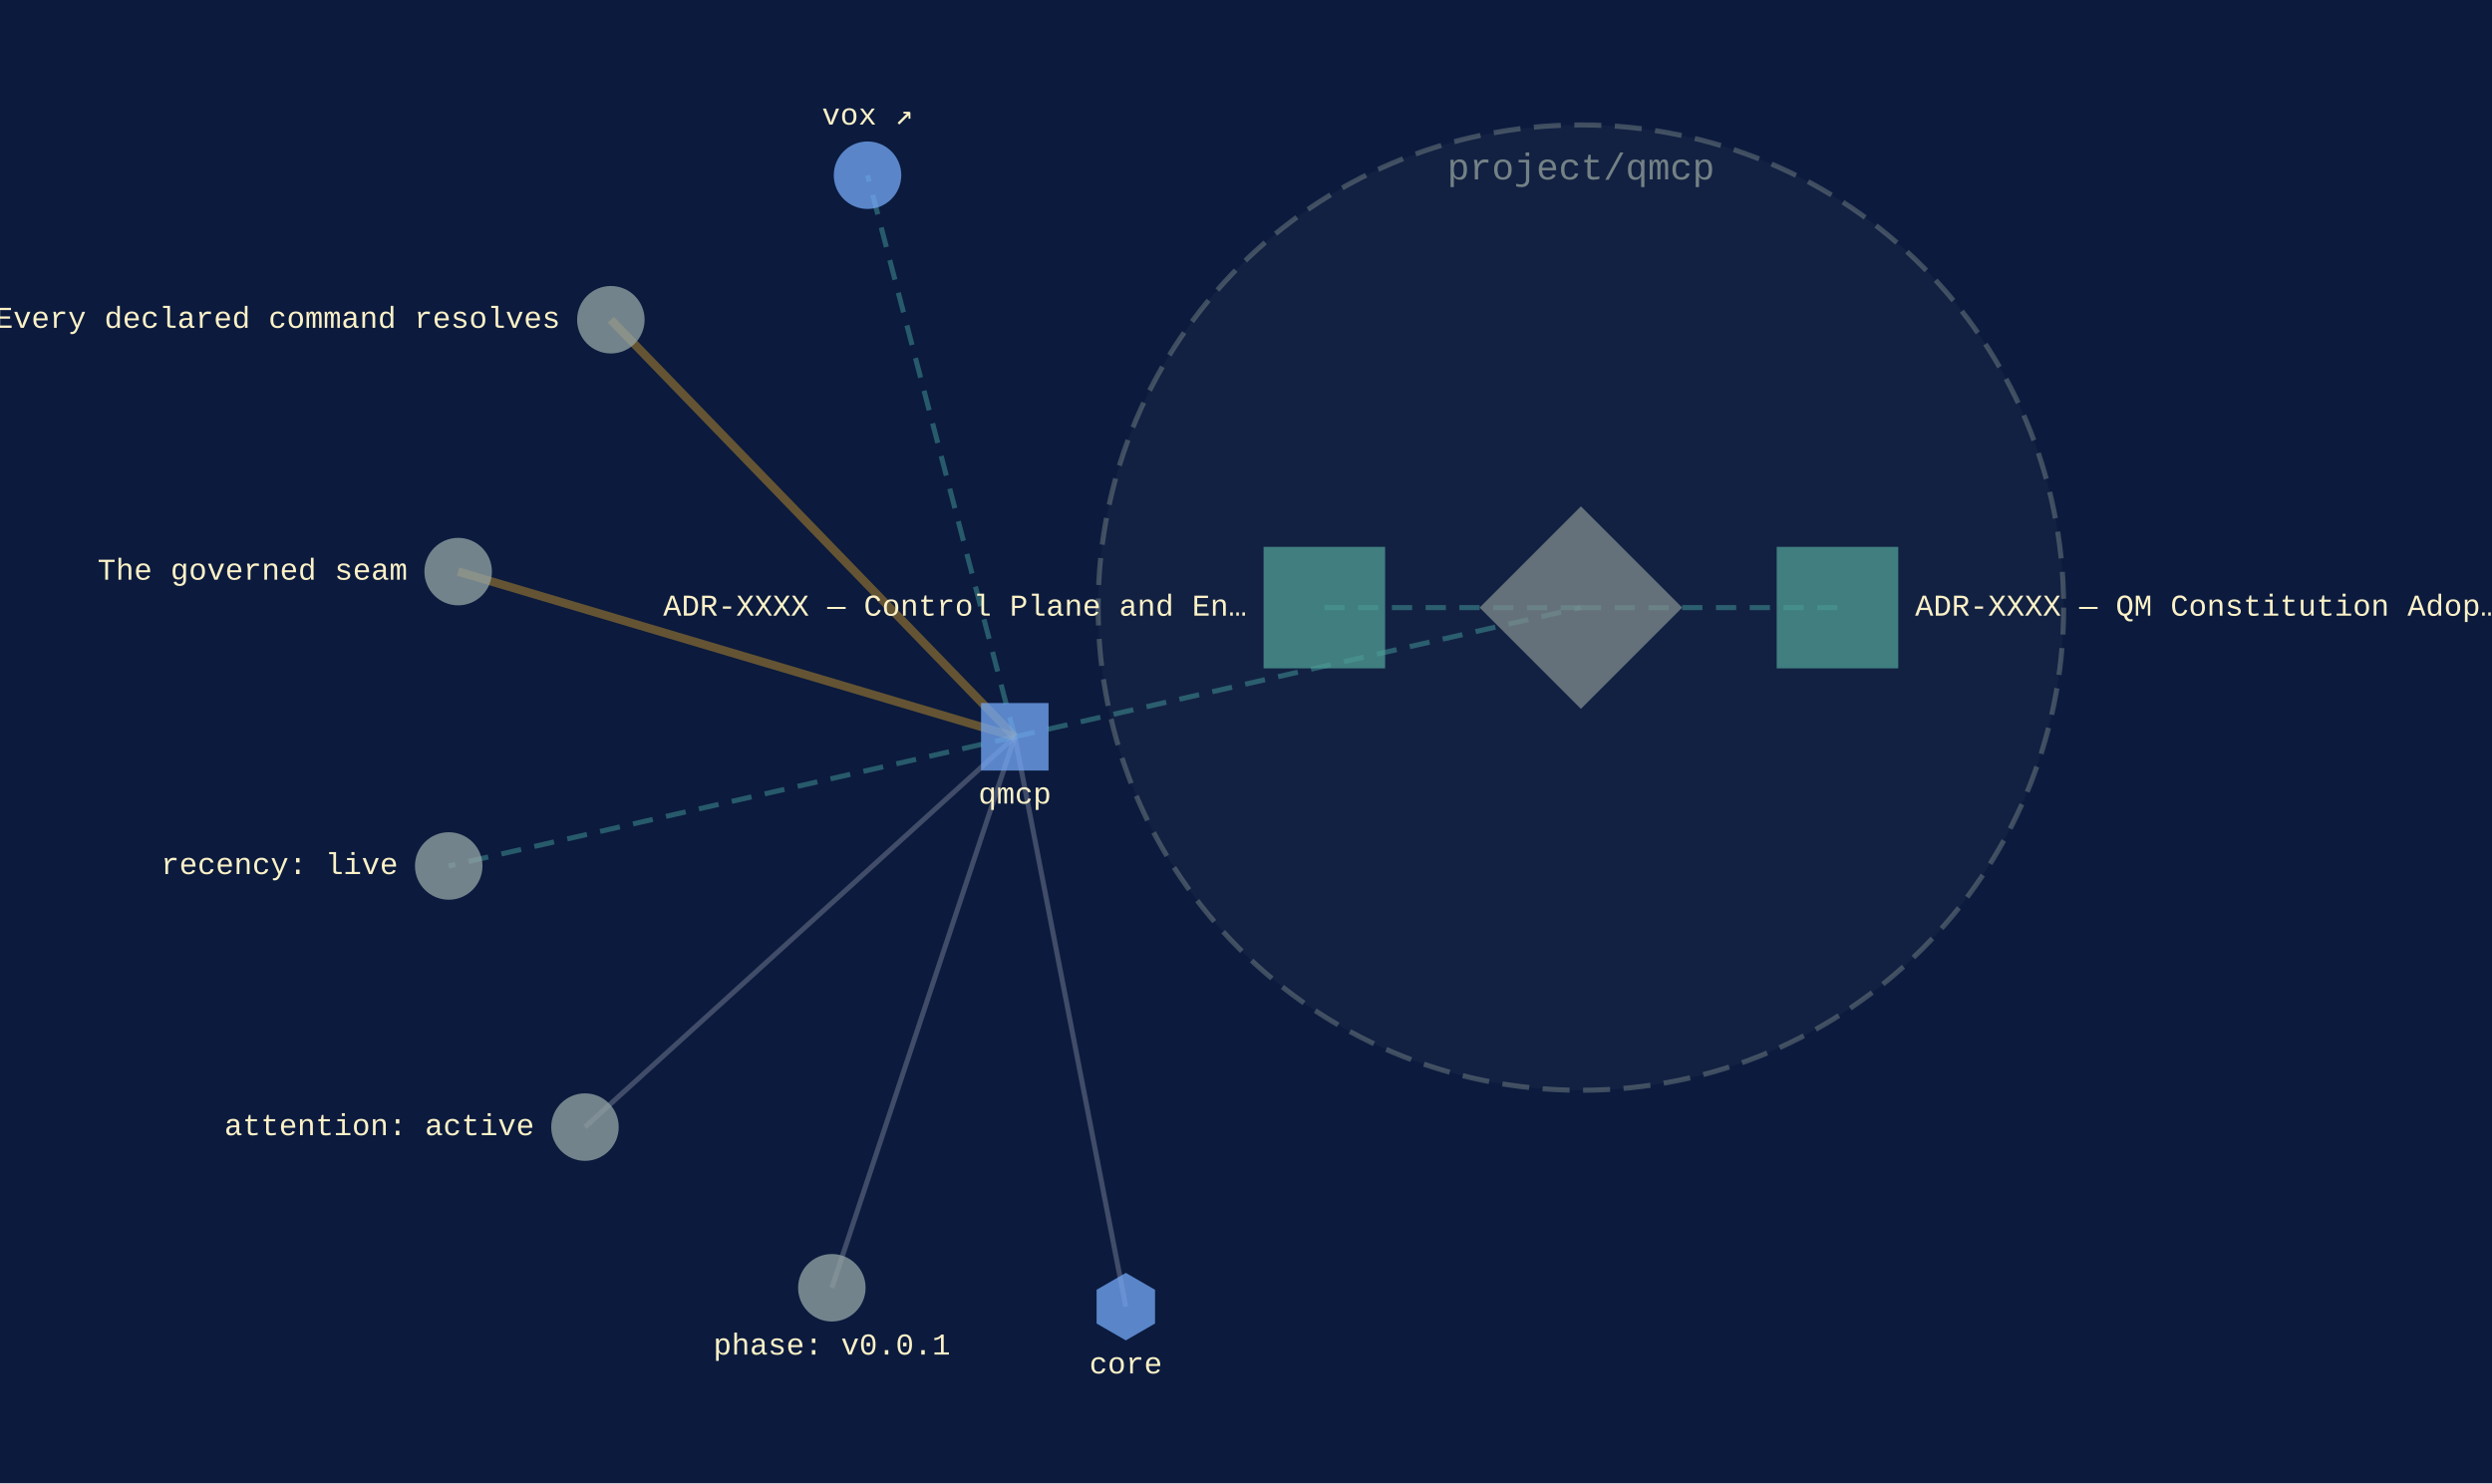
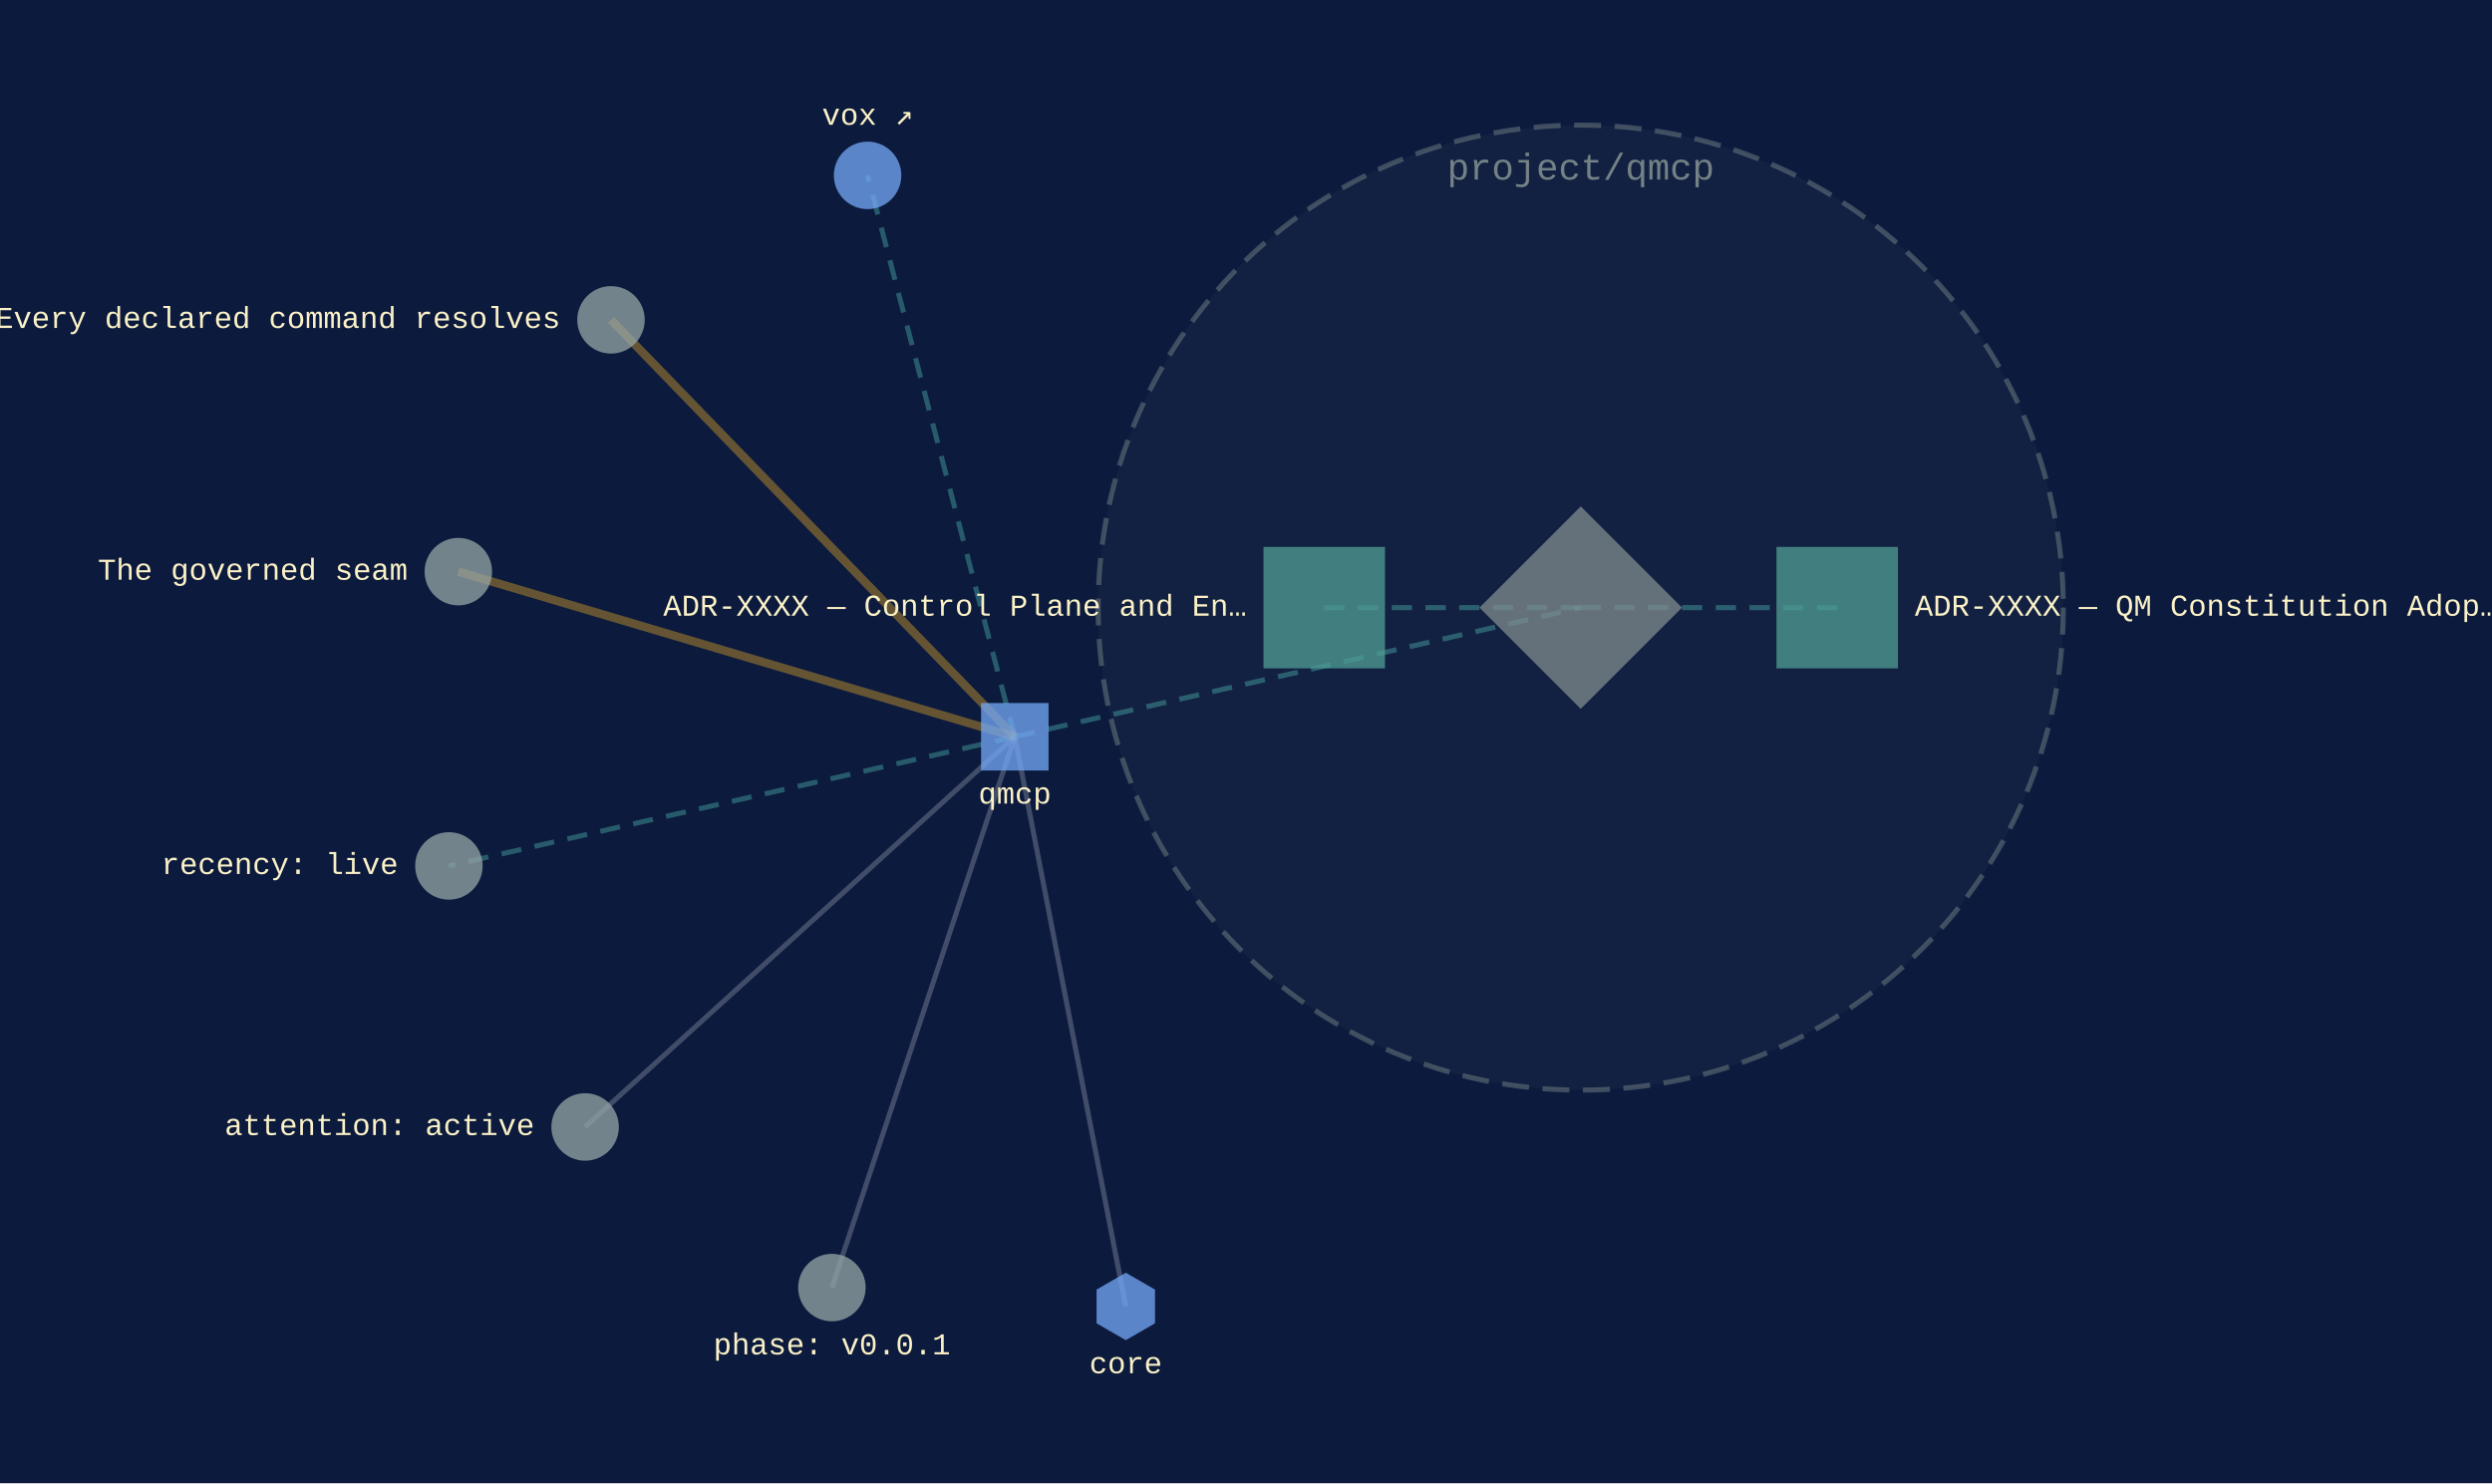
<svg xmlns="http://www.w3.org/2000/svg" width="1396" height="831" viewBox="0 0 1396 831" data-drawn="true" style="fill:rgb(0, 0, 0);fill-opacity:1;stroke:none;stroke-width:1px;stroke-opacity:1;stroke-dasharray:none;font-family:Consolas, Monaco, &quot;Courier New&quot;, monospace;font-size:16px;font-weight:400;text-anchor:start;visibility:visible">
  <rect width="100%" height="100%" fill="rgb(11, 26, 61)" />
-   <g transform="translate(568.4921,412.8059) scale(1.891154)">
+   <g transform="translate(568.4936,412.7978) scale(1.890559)">
    <g class="compound-backgrounds">
      <g class="compound-group depth-0">
        <circle cx="167.688" cy="-38.274" r="143" fill="rgba(127, 140, 141, 0.07)" stroke="rgba(127, 140, 141, 0.45)" stroke-width="1.5" stroke-dasharray="8,4" style="fill:rgba(127, 140, 141, 0.07);stroke:rgba(127, 140, 141, 0.45);stroke-width:1.5px;stroke-dasharray:8px, 4px" />
-         <text text-anchor="middle" dominant-baseline="central" data-base-size="11" font-size="11" fill="rgba(127, 140, 141, 0.9)" style="fill:rgba(127, 140, 141, 0.9);font-size:11px;text-anchor:middle;display:block;dominant-baseline:central" x="167.688" y="-168.062">project/qmcp</text>
+         <text text-anchor="middle" dominant-baseline="central" data-base-size="11" font-size="11" fill="rgba(127, 140, 141, 0.9)" style="fill:rgba(127, 140, 141, 0.9);font-size:11px;text-anchor:middle;display:block;dominant-baseline:central" x="167.688" y="-168.065">project/qmcp</text>
      </g>
    </g>
    <g class="links">
      <line class="stream-edge" data-from="repo::qmcp" data-to="family::core" data-style="solid" x1="0" y1="0" x2="32.879" y2="168.828" stroke="#8a93a6" stroke-opacity="0.42" stroke-width="1.5" opacity="1" style="stroke:rgb(138, 147, 166);stroke-width:1.5px;stroke-opacity:0.42" />
      <line class="stream-edge" data-from="repo::qmcp" data-to="phase::v0.0.1" data-style="solid" x1="0" y1="0" x2="-54.199" y2="163.238" stroke="#8a93a6" stroke-opacity="0.42" stroke-width="1.5" opacity="1" style="stroke:rgb(138, 147, 166);stroke-width:1.5px;stroke-opacity:0.42" />
      <line class="stream-edge" data-from="repo::qmcp" data-to="attention::active" data-style="solid" x1="0" y1="0" x2="-127.328" y2="115.636" stroke="#8a93a6" stroke-opacity="0.42" stroke-width="1.5" opacity="1" style="stroke:rgb(138, 147, 166);stroke-width:1.5px;stroke-opacity:0.42" />
      <line class="stream-edge" data-from="repo::qmcp" data-to="recency::live" data-style="dashed" x1="0" y1="0" x2="-167.688" y2="38.274" stroke="#4fb3ad" stroke-opacity="0.42" stroke-width="1.5" opacity="1" stroke-dasharray="6,4" style="stroke:rgb(79, 179, 173);stroke-width:1.5px;stroke-opacity:0.42;stroke-dasharray:6px, 4px" />
      <line class="stream-edge" data-from="repo::qmcp" data-to="branch::project/qmcp" data-style="dashed" x1="0" y1="0" x2="167.688" y2="-38.274" stroke="#4fb3ad" stroke-opacity="0.42" stroke-width="1.5" opacity="1" stroke-dasharray="6,4" style="stroke:rgb(79, 179, 173);stroke-width:1.5px;stroke-opacity:0.42;stroke-dasharray:6px, 4px" />
      <line class="stream-edge" data-from="repo::qmcp" data-to="repo::vox" data-style="dashed" x1="0" y1="0" x2="-43.629" y2="-166.375" stroke="#4fb3ad" stroke-opacity="0.42" stroke-width="1.5" opacity="1" stroke-dasharray="6,4" style="stroke:rgb(79, 179, 173);stroke-width:1.5px;stroke-opacity:0.42;stroke-dasharray:6px, 4px" />
      <line class="stream-edge" data-from="branch::project/qmcp" data-to="record::adr/DRAFT-constitution-adoption-scope.md" data-style="dashed" x1="167.688" y1="-38.274" x2="243.688" y2="-38.274" stroke="#4fb3ad" stroke-opacity="0.42" stroke-width="1.5" opacity="1" stroke-dasharray="6,4" style="stroke:rgb(79, 179, 173);stroke-width:1.5px;stroke-opacity:0.42;stroke-dasharray:6px, 4px" />
      <line class="stream-edge" data-from="branch::project/qmcp" data-to="record::adr/DRAFT-control-plane-and-engine-boundary.md" data-style="dashed" x1="167.688" y1="-38.274" x2="91.688" y2="-38.274" stroke="#4fb3ad" stroke-opacity="0.42" stroke-width="1.5" opacity="1" stroke-dasharray="6,4" style="stroke:rgb(79, 179, 173);stroke-width:1.5px;stroke-opacity:0.42;stroke-dasharray:6px, 4px" />
      <line class="stream-edge" data-from="capability::qmcp/governed" data-to="repo::qmcp" data-style="solid" x1="-164.891" y1="-48.939" x2="0" y2="0" stroke="#e0a526" stroke-opacity="0.42" stroke-width="2.5" opacity="1" style="stroke:rgb(224, 165, 38);stroke-width:2.5px;stroke-opacity:0.42" />
      <line class="stream-edge" data-from="capability::qmcp/declared-commands" data-to="repo::qmcp" data-style="solid" x1="-119.657" y1="-123.556" x2="0" y2="0" stroke="#e0a526" stroke-opacity="0.42" stroke-width="2.5" opacity="1" style="stroke:rgb(224, 165, 38);stroke-width:2.5px;stroke-opacity:0.42" />
    </g>
    <g class="nodes">
      <g class="graph-node" data-node-id="repo::qmcp" transform="scale(1,1)" opacity="1">
-         <path d="M -10 -10 L 10 -10 L 10 10 L -10 10 Z" fill="#74a8f6" data-base-fill="#74a8f6" fill-opacity="0.75" stroke="#fff" stroke-width="0" style="fill:rgb(116, 168, 246);fill-opacity:0.75;stroke:rgb(255, 255, 255);stroke-width:0px" />
+         <path d="M -10 -10 L 10 -10 L 10 10 L -10 10 Z" fill="#74a8f6" data-base-fill="#74a8f6" fill-opacity="0.75" stroke="#fff" stroke-width="0" data-base-stroke-width="0" style="fill:rgb(116, 168, 246);fill-opacity:0.75;stroke:rgb(255, 255, 255);stroke-width:0px" />
      </g>
      <g class="graph-node" data-node-id="family::core" transform="translate(32.87928, 168.8282) scale(1,1)" opacity="1">
-         <path d="M 0 -10 L 8.66 -5 L 8.66 5 L 0 10 L -8.66 5 L -8.66 -5 Z" fill="#74a8f6" data-base-fill="#74a8f6" fill-opacity="0.75" stroke="#fff" stroke-width="0" style="fill:rgb(116, 168, 246);fill-opacity:0.75;stroke:rgb(255, 255, 255);stroke-width:0px" />
+         <path d="M 0 -10 L 8.66 -5 L 8.66 5 L 0 10 L -8.66 5 L -8.66 -5 Z" fill="#74a8f6" data-base-fill="#74a8f6" fill-opacity="0.75" stroke="#fff" stroke-width="0" data-base-stroke-width="0" style="fill:rgb(116, 168, 246);fill-opacity:0.75;stroke:rgb(255, 255, 255);stroke-width:0px" />
      </g>
      <g class="graph-node" data-node-id="phase::v0.0.1" transform="translate(-54.19861, 163.2376) scale(1,1)" opacity="1">
-         <path d="M 10 0 A 10 10 0 1 1 -10 0 A 10 10 0 1 1 10 0 Z" fill="#95a5a6" data-base-fill="#95a5a6" fill-opacity="0.75" stroke="#fff" stroke-width="0" style="fill:rgb(149, 165, 166);fill-opacity:0.75;stroke:rgb(255, 255, 255);stroke-width:0px" />
+         <path d="M 10 0 A 10 10 0 1 1 -10 0 A 10 10 0 1 1 10 0 Z" fill="#95a5a6" data-base-fill="#95a5a6" fill-opacity="0.75" stroke="#fff" stroke-width="0" data-base-stroke-width="0" style="fill:rgb(149, 165, 166);fill-opacity:0.75;stroke:rgb(255, 255, 255);stroke-width:0px" />
      </g>
      <g class="graph-node" data-node-id="attention::active" transform="translate(-127.3278, 115.6357) scale(1,1)" opacity="1">
-         <path d="M 10 0 A 10 10 0 1 1 -10 0 A 10 10 0 1 1 10 0 Z" fill="#95a5a6" data-base-fill="#95a5a6" fill-opacity="0.75" stroke="#fff" stroke-width="0" style="fill:rgb(149, 165, 166);fill-opacity:0.75;stroke:rgb(255, 255, 255);stroke-width:0px" />
+         <path d="M 10 0 A 10 10 0 1 1 -10 0 A 10 10 0 1 1 10 0 Z" fill="#95a5a6" data-base-fill="#95a5a6" fill-opacity="0.75" stroke="#fff" stroke-width="0" data-base-stroke-width="0" style="fill:rgb(149, 165, 166);fill-opacity:0.75;stroke:rgb(255, 255, 255);stroke-width:0px" />
      </g>
      <g class="graph-node" data-node-id="recency::live" transform="translate(-167.6876, 38.2736) scale(1,1)" opacity="1">
-         <path d="M 10 0 A 10 10 0 1 1 -10 0 A 10 10 0 1 1 10 0 Z" fill="#95a5a6" data-base-fill="#95a5a6" fill-opacity="0.75" stroke="#fff" stroke-width="0" style="fill:rgb(149, 165, 166);fill-opacity:0.75;stroke:rgb(255, 255, 255);stroke-width:0px" />
+         <path d="M 10 0 A 10 10 0 1 1 -10 0 A 10 10 0 1 1 10 0 Z" fill="#95a5a6" data-base-fill="#95a5a6" fill-opacity="0.75" stroke="#fff" stroke-width="0" data-base-stroke-width="0" style="fill:rgb(149, 165, 166);fill-opacity:0.75;stroke:rgb(255, 255, 255);stroke-width:0px" />
      </g>
      <g class="graph-node" data-node-id="branch::project/qmcp" transform="translate(167.6876, -38.2736) scale(1,1)" opacity="1">
-         <path d="M 0 -30 L 30 0 L 0 30 L -30 0 Z" fill="#7f8c8d" data-base-fill="#7f8c8d" fill-opacity="0.75" stroke="#fff" stroke-width="0" style="fill:rgb(127, 140, 141);fill-opacity:0.75;stroke:rgb(255, 255, 255);stroke-width:0px" />
+         <path d="M 0 -30 L 30 0 L 0 30 L -30 0 Z" fill="#7f8c8d" data-base-fill="#7f8c8d" fill-opacity="0.75" stroke="#fff" stroke-width="0" data-base-stroke-width="0" style="fill:rgb(127, 140, 141);fill-opacity:0.75;stroke:rgb(255, 255, 255);stroke-width:0px" />
      </g>
      <g class="graph-node" data-node-id="record::adr/DRAFT-constitution-adoption-scope.md" transform="translate(243.6876, -38.2736) scale(1,1)" opacity="1">
-         <path d="M -18 -18 L 18 -18 L 18 18 L -18 18 Z" fill="#4f9e94" data-base-fill="#4f9e94" fill-opacity="0.75" stroke="#fff" stroke-width="0" style="fill:rgb(79, 158, 148);fill-opacity:0.75;stroke:rgb(255, 255, 255);stroke-width:0px" />
+         <path d="M -18 -18 L 18 -18 L 18 18 L -18 18 Z" fill="#4f9e94" data-base-fill="#4f9e94" fill-opacity="0.75" stroke="#fff" stroke-width="0" data-base-stroke-width="0" style="fill:rgb(79, 158, 148);fill-opacity:0.75;stroke:rgb(255, 255, 255);stroke-width:0px" />
      </g>
      <g class="graph-node" data-node-id="record::adr/DRAFT-control-plane-and-engine-boundary.md" transform="translate(91.6876, -38.2736) scale(1,1)" opacity="1">
-         <path d="M -18 -18 L 18 -18 L 18 18 L -18 18 Z" fill="#4f9e94" data-base-fill="#4f9e94" fill-opacity="0.75" stroke="#fff" stroke-width="0" style="fill:rgb(79, 158, 148);fill-opacity:0.75;stroke:rgb(255, 255, 255);stroke-width:0px" />
+         <path d="M -18 -18 L 18 -18 L 18 18 L -18 18 Z" fill="#4f9e94" data-base-fill="#4f9e94" fill-opacity="0.75" stroke="#fff" stroke-width="0" data-base-stroke-width="0" style="fill:rgb(79, 158, 148);fill-opacity:0.75;stroke:rgb(255, 255, 255);stroke-width:0px" />
      </g>
      <g class="graph-node" data-node-id="capability::qmcp/governed" transform="translate(-164.8909, -48.93874) scale(1,1)" opacity="1">
-         <path d="M 10 0 A 10 10 0 1 1 -10 0 A 10 10 0 1 1 10 0 Z" fill="#95a5a6" data-base-fill="#95a5a6" fill-opacity="0.75" stroke="#fff" stroke-width="0" style="fill:rgb(149, 165, 166);fill-opacity:0.75;stroke:rgb(255, 255, 255);stroke-width:0px" />
+         <path d="M 10 0 A 10 10 0 1 1 -10 0 A 10 10 0 1 1 10 0 Z" fill="#95a5a6" data-base-fill="#95a5a6" fill-opacity="0.75" stroke="#fff" stroke-width="0" data-base-stroke-width="0" style="fill:rgb(149, 165, 166);fill-opacity:0.75;stroke:rgb(255, 255, 255);stroke-width:0px" />
      </g>
      <g class="graph-node" data-node-id="capability::qmcp/declared-commands" transform="translate(-119.6574, -123.5561) scale(1,1)" opacity="1">
-         <path d="M 10 0 A 10 10 0 1 1 -10 0 A 10 10 0 1 1 10 0 Z" fill="#95a5a6" data-base-fill="#95a5a6" fill-opacity="0.75" stroke="#fff" stroke-width="0" style="fill:rgb(149, 165, 166);fill-opacity:0.75;stroke:rgb(255, 255, 255);stroke-width:0px" />
+         <path d="M 10 0 A 10 10 0 1 1 -10 0 A 10 10 0 1 1 10 0 Z" fill="#95a5a6" data-base-fill="#95a5a6" fill-opacity="0.75" stroke="#fff" stroke-width="0" data-base-stroke-width="0" style="fill:rgb(149, 165, 166);fill-opacity:0.75;stroke:rgb(255, 255, 255);stroke-width:0px" />
      </g>
      <g class="graph-node" data-node-id="repo::vox" transform="translate(-43.62859, -166.3747) scale(1,1)" opacity="1">
-         <path d="M 10 0 A 10 10 0 1 1 -10 0 A 10 10 0 1 1 10 0 Z" fill="#74a8f6" data-base-fill="#74a8f6" fill-opacity="0.75" stroke="#fff" stroke-width="0" style="fill:rgb(116, 168, 246);fill-opacity:0.75;stroke:rgb(255, 255, 255);stroke-width:0px" />
+         <path d="M 10 0 A 10 10 0 1 1 -10 0 A 10 10 0 1 1 10 0 Z" fill="#74a8f6" data-base-fill="#74a8f6" fill-opacity="0.75" stroke="#fff" stroke-width="0" data-base-stroke-width="0" style="fill:rgb(116, 168, 246);fill-opacity:0.75;stroke:rgb(255, 255, 255);stroke-width:0px" />
      </g>
    </g>
    <g class="labels">
      <text data-node-id="repo::qmcp" font-size="9" fill="#fbf1c7" x="0" y="15" text-anchor="middle" dominant-baseline="hanging" opacity="1" style="fill:rgb(251, 241, 199);font-size:9px;text-anchor:middle;display:block;dominant-baseline:hanging" visibility="visible">qmcp</text>
      <text data-node-id="family::core" font-size="9" fill="#fbf1c7" x="32.879" y="183.828" text-anchor="middle" dominant-baseline="hanging" opacity="1" style="fill:rgb(251, 241, 199);font-size:9px;text-anchor:middle;display:block;dominant-baseline:hanging" visibility="visible">core</text>
      <text data-node-id="phase::v0.0.1" font-size="9" fill="#fbf1c7" x="-54.199" y="178.238" text-anchor="middle" dominant-baseline="hanging" opacity="1" style="fill:rgb(251, 241, 199);font-size:9px;text-anchor:middle;display:block;dominant-baseline:hanging" visibility="visible">phase: v0.0.1</text>
      <text data-node-id="attention::active" font-size="9" fill="#fbf1c7" x="-142.328" y="115.636" text-anchor="end" dominant-baseline="central" opacity="1" style="fill:rgb(251, 241, 199);font-size:9px;text-anchor:end;display:block;dominant-baseline:central" visibility="visible">attention: active</text>
      <text data-node-id="recency::live" font-size="9" fill="#fbf1c7" x="-182.688" y="38.274" text-anchor="end" dominant-baseline="central" opacity="1" style="fill:rgb(251, 241, 199);font-size:9px;text-anchor:end;display:block;dominant-baseline:central" visibility="visible">recency: live</text>
      <text data-node-id="record::adr/DRAFT-constitution-adoption-scope.md" font-size="9" fill="#fbf1c7" x="266.688" y="-38.274" text-anchor="start" dominant-baseline="central" opacity="1" style="fill:rgb(251, 241, 199);font-size:9px;display:block;dominant-baseline:central" visibility="visible">ADR-XXXX — QM Constitution Adop…</text>
      <text data-node-id="record::adr/DRAFT-control-plane-and-engine-boundary.md" font-size="9" fill="#fbf1c7" x="68.688" y="-38.274" text-anchor="end" dominant-baseline="central" opacity="1" style="fill:rgb(251, 241, 199);font-size:9px;text-anchor:end;display:block;dominant-baseline:central" visibility="visible">ADR-XXXX — Control Plane and En…</text>
      <text data-node-id="capability::qmcp/governed" font-size="9" fill="#fbf1c7" x="-179.891" y="-48.939" text-anchor="end" dominant-baseline="central" opacity="1" style="fill:rgb(251, 241, 199);font-size:9px;text-anchor:end;display:block;dominant-baseline:central" visibility="visible">The governed seam</text>
      <text data-node-id="capability::qmcp/declared-commands" font-size="9" fill="#fbf1c7" x="-134.657" y="-123.556" text-anchor="end" dominant-baseline="central" opacity="1" style="fill:rgb(251, 241, 199);font-size:9px;text-anchor:end;display:block;dominant-baseline:central" visibility="visible">Every declared command resolves</text>
      <text data-node-id="repo::vox" font-size="9" fill="#fbf1c7" x="-43.629" y="-181.375" text-anchor="middle" dominant-baseline="auto" opacity="1" style="fill:rgb(251, 241, 199);font-size:9px;text-anchor:middle;display:block" visibility="visible">vox ↗</text>
    </g>
  </g>
  <g class="rad-layer" pointer-events="none" />
</svg>
